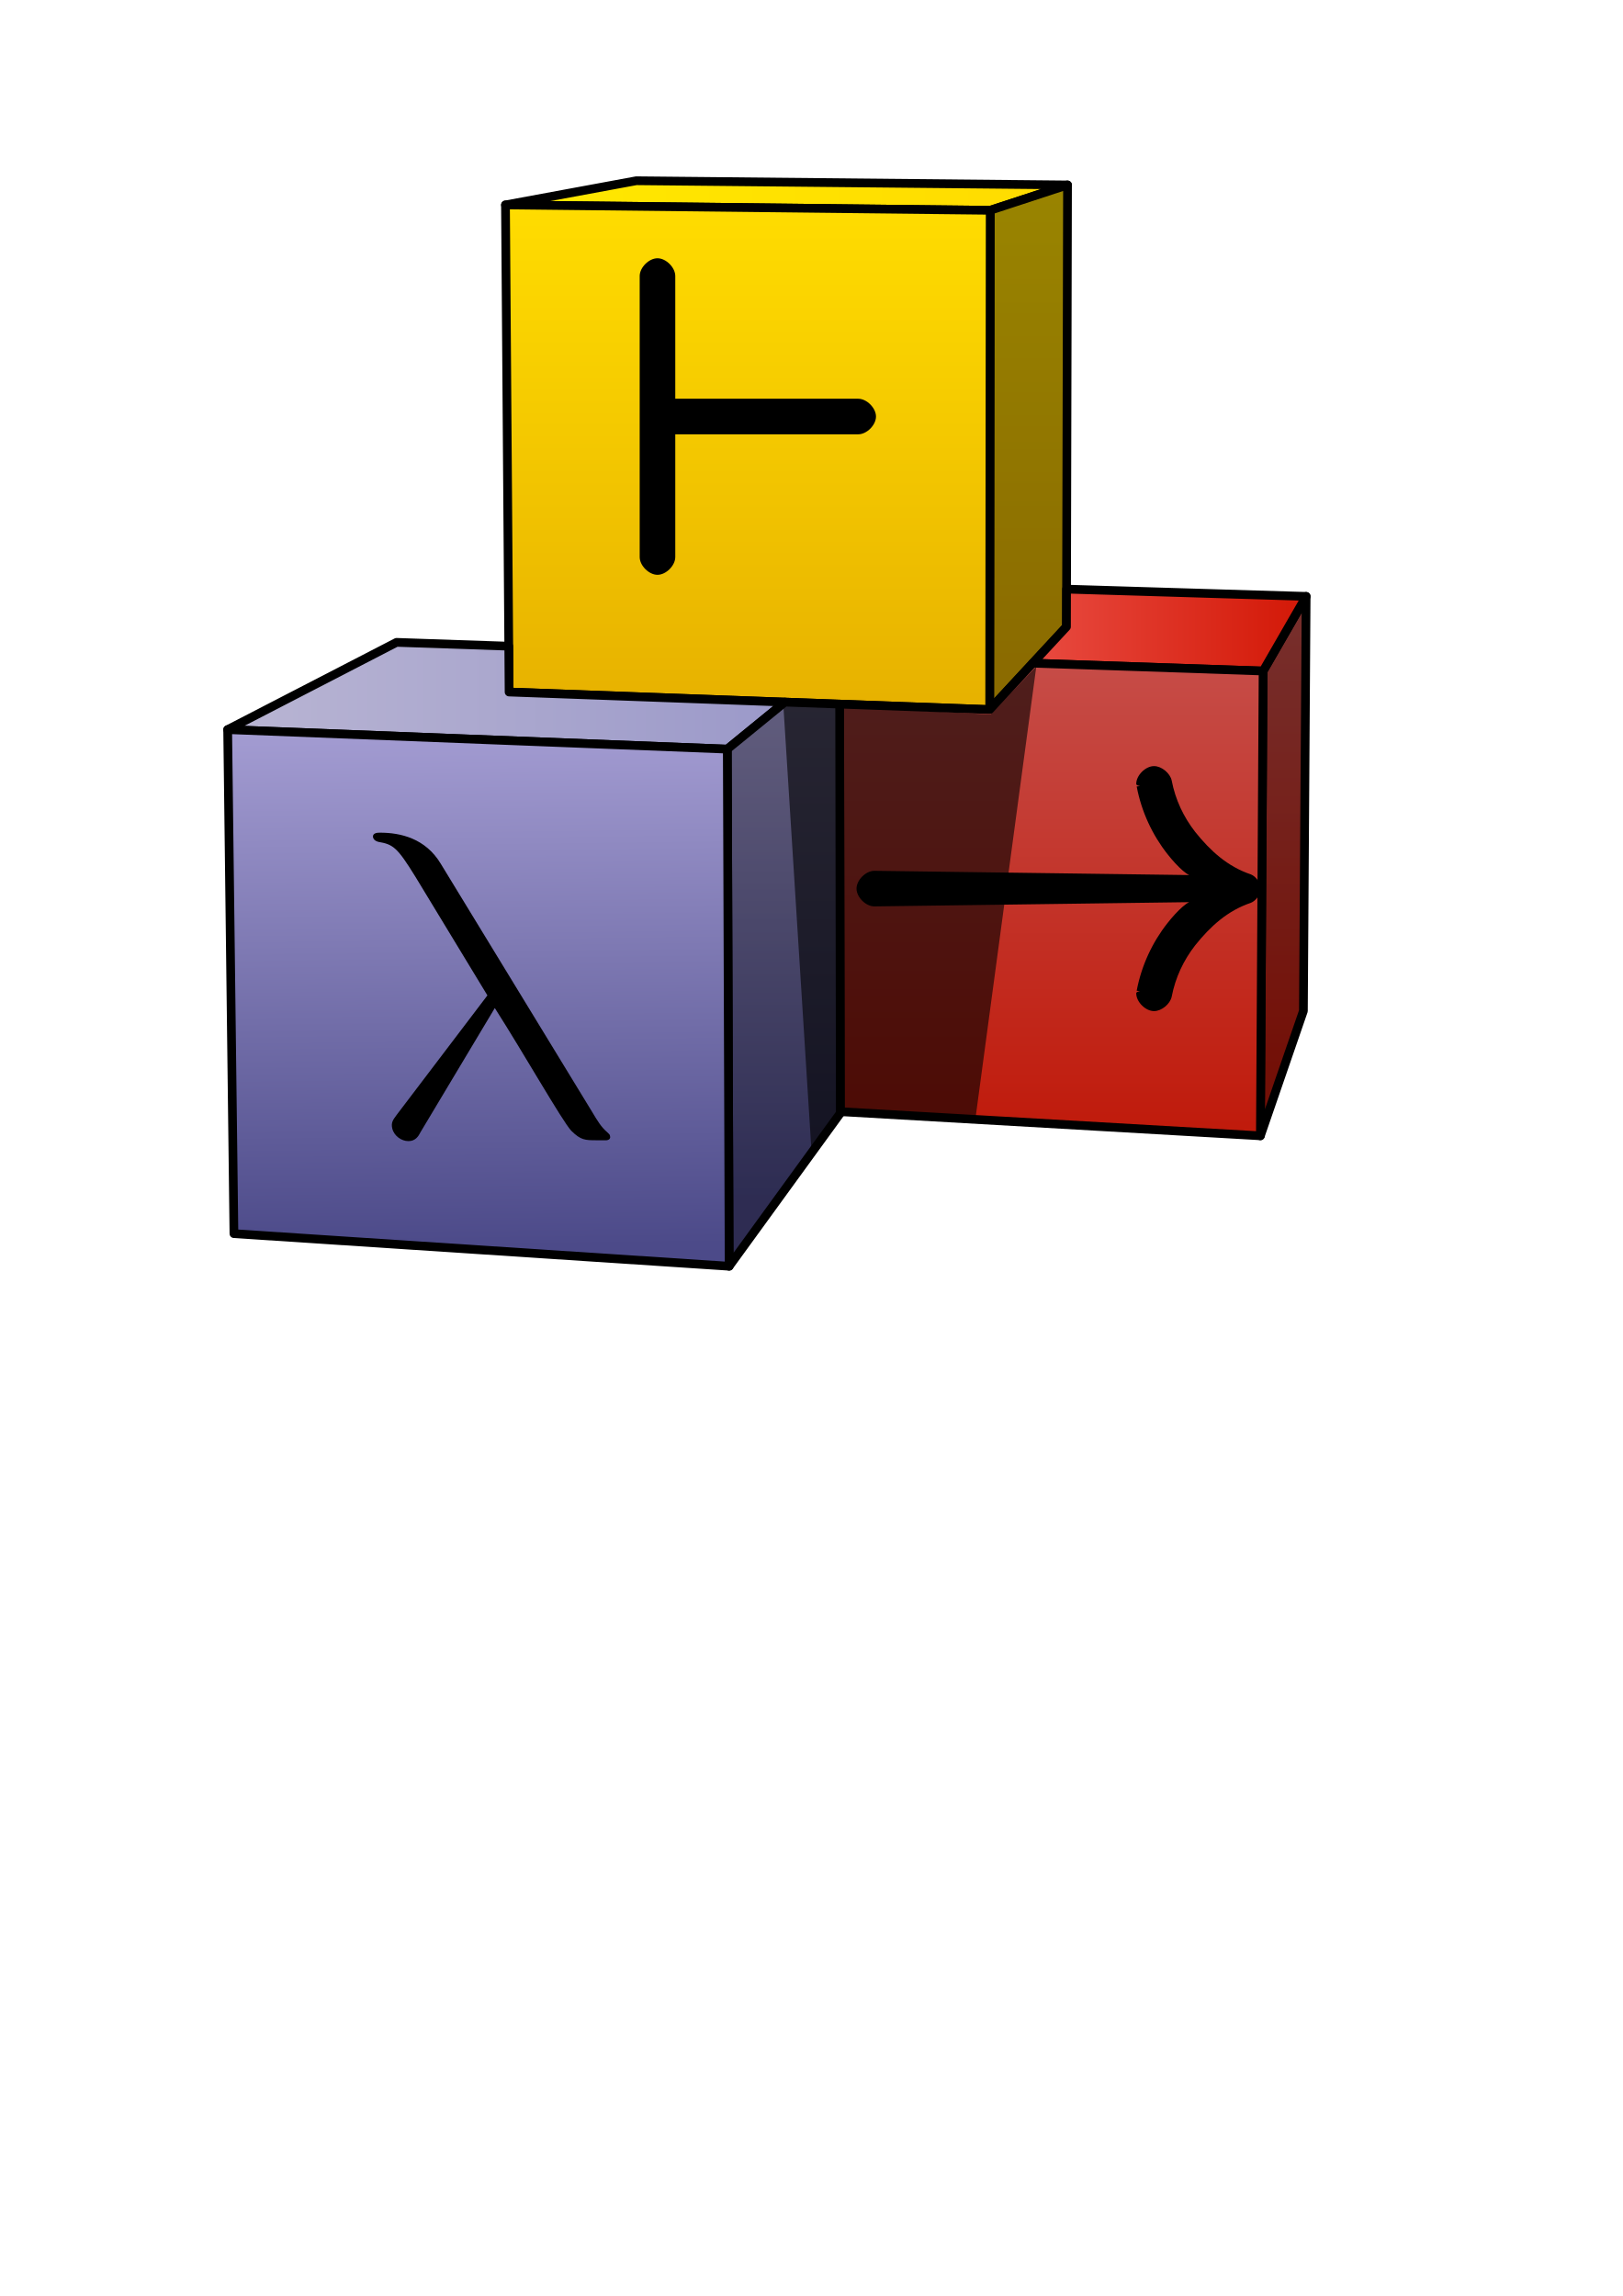
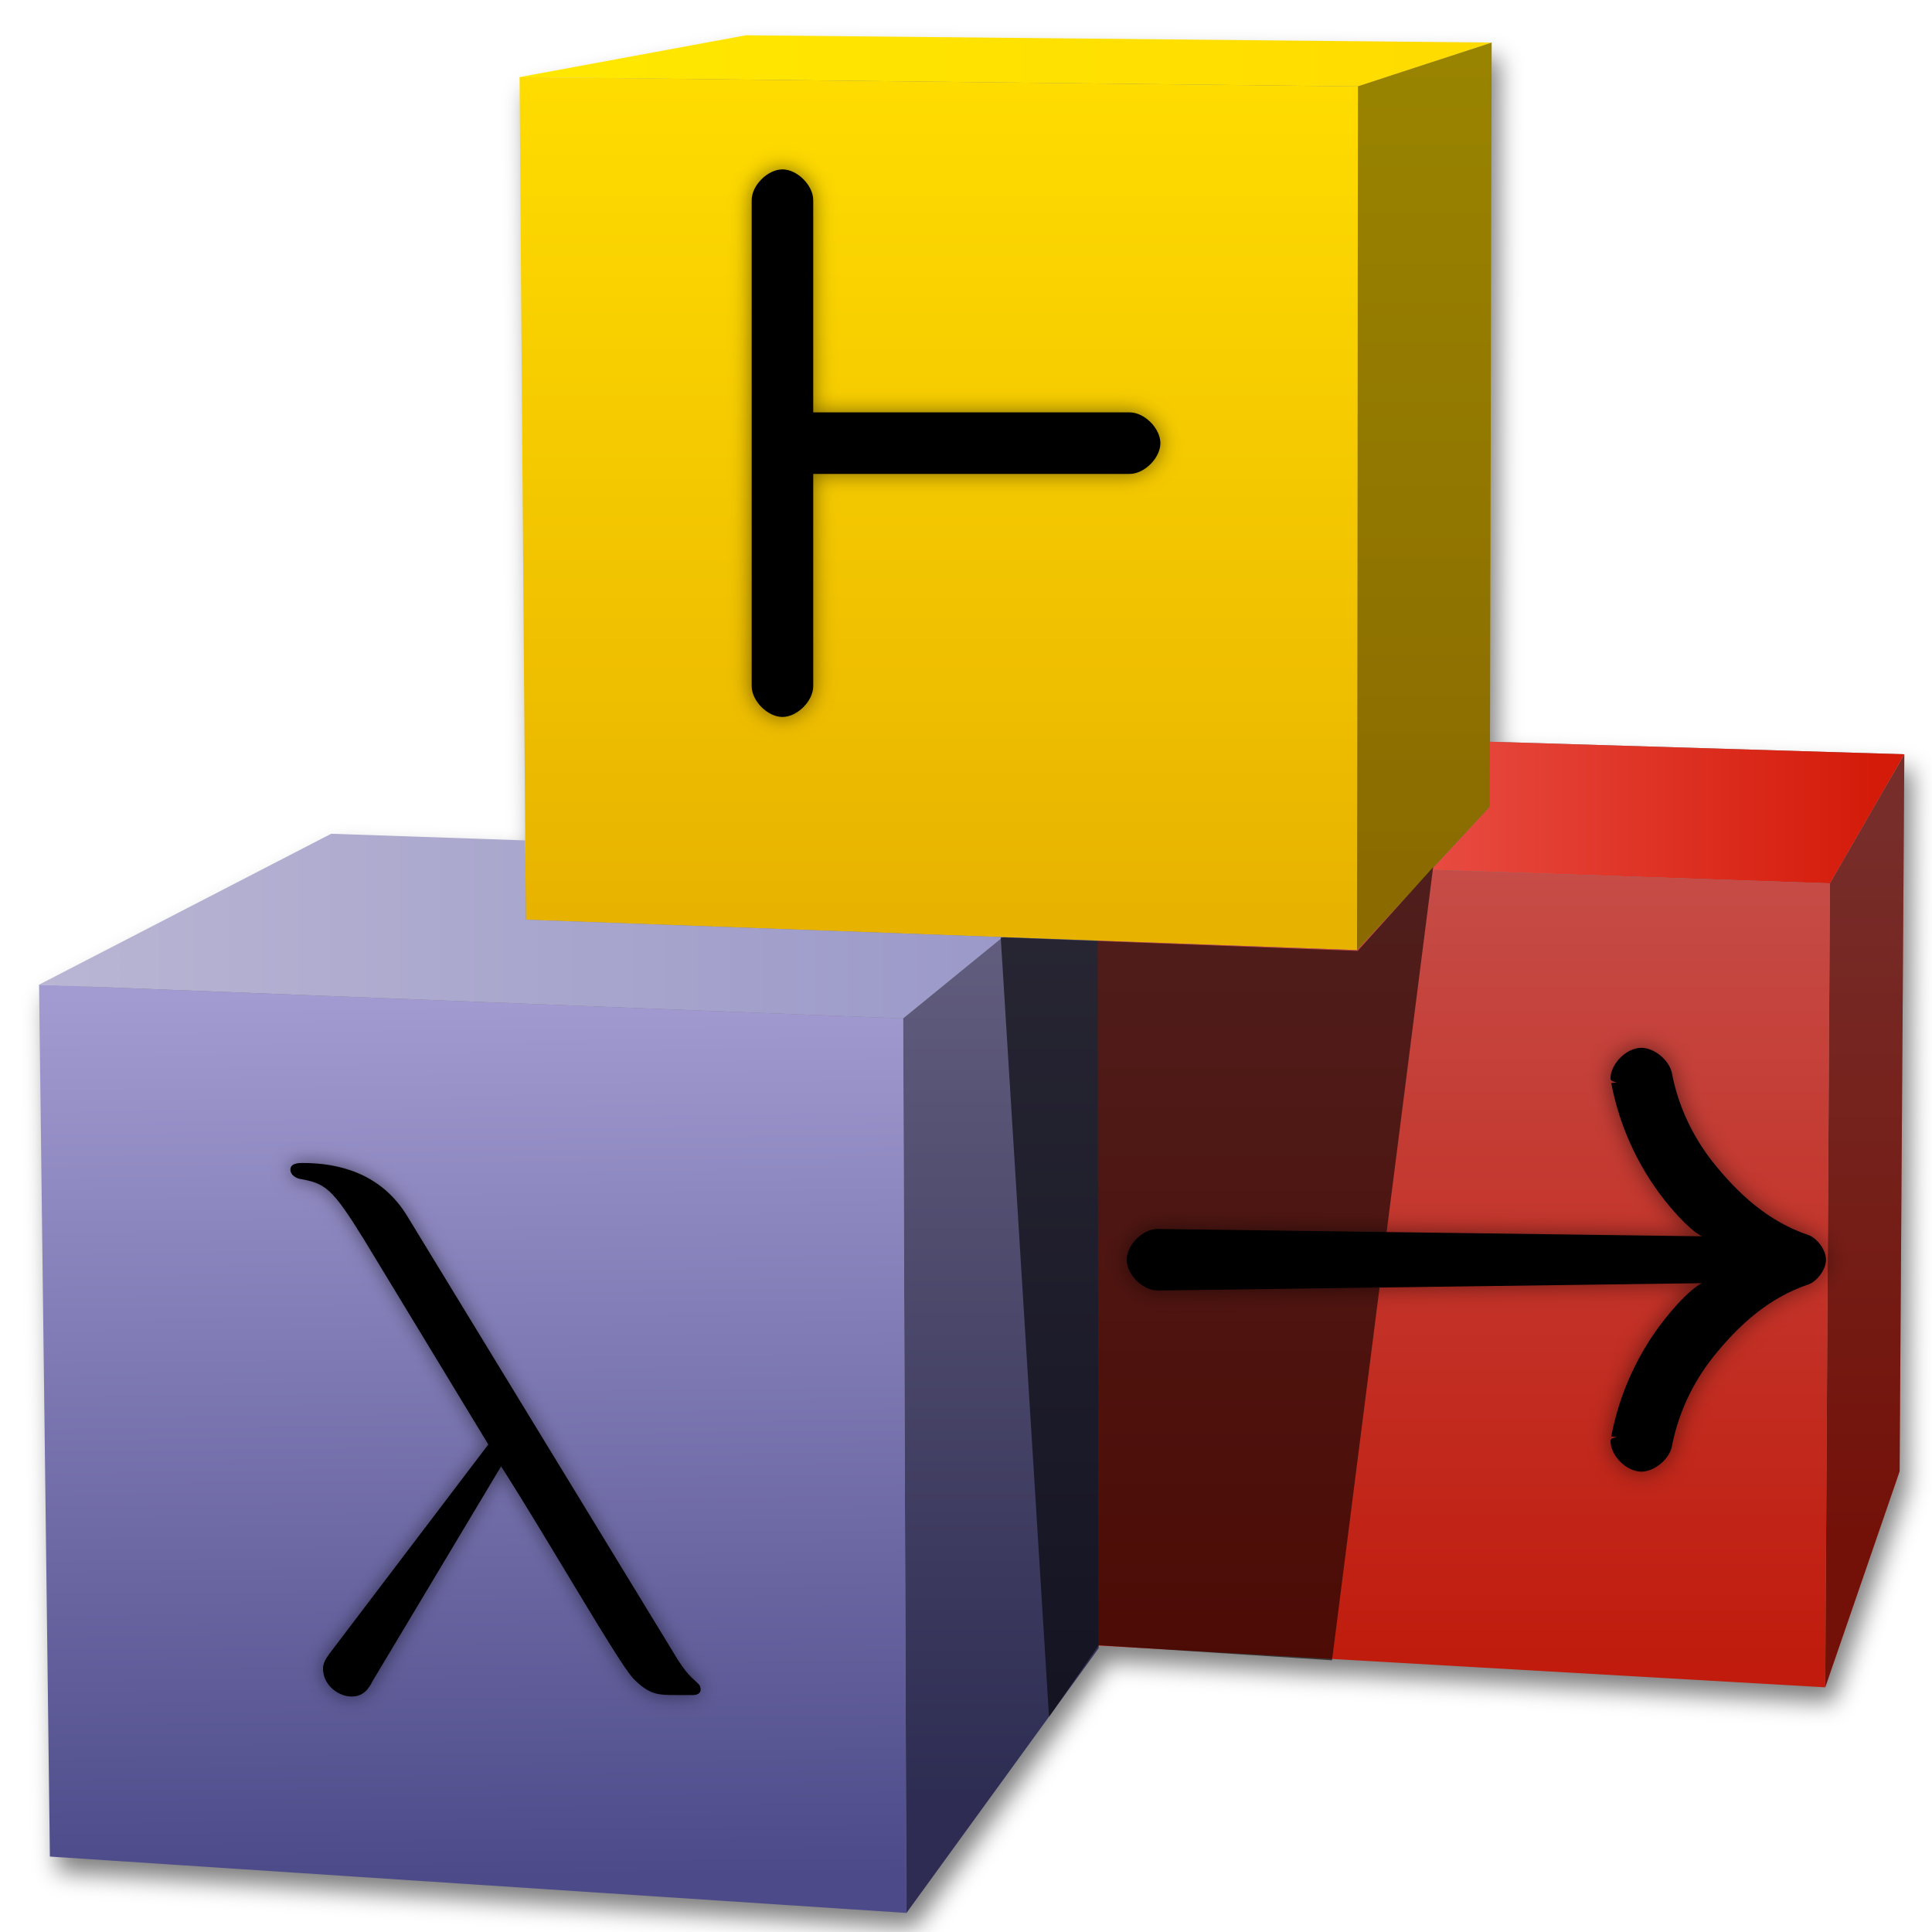
- <svg xmlns="http://www.w3.org/2000/svg" xmlns:xlink="http://www.w3.org/1999/xlink" version="1.1" width="743.75" height="1052.5" id="svg2" xml:space="preserve">
+ <svg xmlns="http://www.w3.org/2000/svg" xmlns:xlink="http://www.w3.org/1999/xlink" version="1.1" width="512" height="512" id="svg2" xml:space="preserve">
  <defs id="defs6">
    <linearGradient id="linearGradient4487">
      <stop style="stop-color:#d41b0a;stop-opacity:1;" offset="0" id="stop4489" />
      <stop style="stop-color:#f56862;stop-opacity:1;" offset="1" id="stop4491" />
    </linearGradient>
    <linearGradient id="linearGradient4461">
      <stop style="stop-color:#ffdc00;stop-opacity:1;" offset="0" id="stop4463" />
      <stop style="stop-color:#ffe700;stop-opacity:1;" offset="1" id="stop4465" />
    </linearGradient>
    <linearGradient id="linearGradient4435">
      <stop style="stop-color:#b9b5d3;stop-opacity:1;" offset="0" id="stop4437" />
      <stop style="stop-color:#9b99c9;stop-opacity:1;" offset="1" id="stop4439" />
    </linearGradient>
    <linearGradient id="linearGradient4409">
      <stop id="stop4411" offset="0" style="stop-color:#c01b0c;stop-opacity:1;" />
      <stop id="stop4413" offset="1" style="stop-color:#c64c47;stop-opacity:1;" />
    </linearGradient>
    <linearGradient id="linearGradient4395">
      <stop id="stop4397" offset="0" style="stop-color:#e7b200;stop-opacity:1;" />
      <stop id="stop4399" offset="1" style="stop-color:#ffdc00;stop-opacity:1;" />
    </linearGradient>
    <linearGradient id="linearGradient4381">
      <stop id="stop4383" offset="0" style="stop-color:#a29bd1;stop-opacity:1;" />
      <stop id="stop4385" offset="1" style="stop-color:#4c4a89;stop-opacity:1;" />
    </linearGradient>
    <clipPath id="clipPath18">
      <path d="m 18,241.708 559,0 0,381.583 -559,0 0,-381.583 z" id="path20" />
    </clipPath>
    <linearGradient xlink:href="#linearGradient4381" id="linearGradient4379" x1="212.352" y1="336.451" x2="215.211" y2="571.451" gradientUnits="userSpaceOnUse" />
    <linearGradient xlink:href="#linearGradient4395" id="linearGradient4393" x1="336.688" y1="320.608" x2="336.688" y2="95.59" gradientUnits="userSpaceOnUse" />
    <linearGradient xlink:href="#linearGradient4409" id="linearGradient4407" x1="484.951" y1="516.172" x2="484.951" y2="304.326" gradientUnits="userSpaceOnUse" />
    <linearGradient xlink:href="#linearGradient4381" id="linearGradient4423" x1="357.357" y1="322.15" x2="357.357" y2="548.931" gradientUnits="userSpaceOnUse" />
    <linearGradient xlink:href="#linearGradient4435" id="linearGradient4433" x1="104.352" y1="318.932" x2="359.764" y2="318.932" gradientUnits="userSpaceOnUse" />
    <linearGradient xlink:href="#linearGradient4395" id="linearGradient4449" x1="472.627" y1="307.032" x2="472.627" y2="89.02" gradientUnits="userSpaceOnUse" />
    <linearGradient xlink:href="#linearGradient4461" id="linearGradient4459" x1="473.355" y1="90.626" x2="255.603" y2="90.626" gradientUnits="userSpaceOnUse" />
    <linearGradient xlink:href="#linearGradient4409" id="linearGradient4475" x1="589.669" y1="488.183" x2="589.669" y2="290.023" gradientUnits="userSpaceOnUse" />
    <linearGradient xlink:href="#linearGradient4487" id="linearGradient4485" x1="590.45" y1="283.829" x2="401.669" y2="283.829" gradientUnits="userSpaceOnUse" />
+     <filter id="filter4783" color-interpolation-filters="sRGB">
+       <feGaussianBlur stdDeviation="2.486" id="feGaussianBlur4785" />
+     </filter>
+     <filter id="filter4791" color-interpolation-filters="sRGB">
+       <feGaussianBlur stdDeviation="2.707" id="feGaussianBlur4793" />
+     </filter>
+     <filter id="filter4799" color-interpolation-filters="sRGB">
+       <feGaussianBlur stdDeviation="2.919" id="feGaussianBlur4801" />
+     </filter>
+     <linearGradient xlink:href="#linearGradient4461" id="linearGradient4897" gradientUnits="userSpaceOnUse" x1="473.355" y1="90.626" x2="255.603" y2="90.626" gradientTransform="translate(-2.4e-4,0)" />
+     <linearGradient xlink:href="#linearGradient4435" id="linearGradient4899" gradientUnits="userSpaceOnUse" x1="104.352" y1="318.932" x2="359.764" y2="318.932" gradientTransform="translate(-1.9e-4,0)" />
+     <linearGradient xlink:href="#linearGradient4395" id="linearGradient4903" gradientUnits="userSpaceOnUse" x1="472.627" y1="307.032" x2="472.627" y2="89.02" />
+     <linearGradient xlink:href="#linearGradient4409" id="linearGradient4905" gradientUnits="userSpaceOnUse" x1="589.669" y1="488.183" x2="589.669" y2="290.023" />
+     <linearGradient xlink:href="#linearGradient4381" id="linearGradient4907" gradientUnits="userSpaceOnUse" x1="357.357" y1="322.15" x2="357.357" y2="548.931" />
+     <linearGradient xlink:href="#linearGradient4395" id="linearGradient4909" gradientUnits="userSpaceOnUse" x1="336.688" y1="320.608" x2="336.688" y2="95.59" />
+     <linearGradient xlink:href="#linearGradient4487" id="linearGradient4911" gradientUnits="userSpaceOnUse" x1="590.45" y1="283.829" x2="401.669" y2="283.829" />
+     <linearGradient xlink:href="#linearGradient4409" id="linearGradient4913" gradientUnits="userSpaceOnUse" x1="484.951" y1="516.172" x2="484.951" y2="304.326" />
+     <linearGradient xlink:href="#linearGradient4381" id="linearGradient4915" gradientUnits="userSpaceOnUse" x1="212.352" y1="336.451" x2="215.211" y2="571.451" />
+     <linearGradient xlink:href="#linearGradient4395" id="linearGradient4946" gradientUnits="userSpaceOnUse" x1="472.627" y1="307.032" x2="472.627" y2="89.02" />
+     <linearGradient xlink:href="#linearGradient4409" id="linearGradient4948" gradientUnits="userSpaceOnUse" x1="589.669" y1="488.183" x2="589.669" y2="290.023" />
+     <linearGradient xlink:href="#linearGradient4381" id="linearGradient4950" gradientUnits="userSpaceOnUse" x1="357.357" y1="322.15" x2="357.357" y2="548.931" />
+     <linearGradient xlink:href="#linearGradient4461" id="linearGradient4952" gradientUnits="userSpaceOnUse" gradientTransform="translate(-2.4e-4,0)" x1="473.355" y1="90.626" x2="255.603" y2="90.626" />
+     <linearGradient xlink:href="#linearGradient4395" id="linearGradient4954" gradientUnits="userSpaceOnUse" x1="336.688" y1="320.608" x2="336.688" y2="95.59" />
+     <linearGradient xlink:href="#linearGradient4435" id="linearGradient4956" gradientUnits="userSpaceOnUse" gradientTransform="translate(-1.9e-4,0)" x1="104.352" y1="318.932" x2="359.764" y2="318.932" />
+     <linearGradient xlink:href="#linearGradient4487" id="linearGradient4958" gradientUnits="userSpaceOnUse" x1="590.45" y1="283.829" x2="401.669" y2="283.829" />
+     <linearGradient xlink:href="#linearGradient4409" id="linearGradient4960" gradientUnits="userSpaceOnUse" x1="484.951" y1="516.172" x2="484.951" y2="304.326" />
+     <linearGradient xlink:href="#linearGradient4381" id="linearGradient4962" gradientUnits="userSpaceOnUse" x1="212.352" y1="336.451" x2="215.211" y2="571.451" />
+     <filter id="filter5179" style="color-interpolation-filters:sRGB;">
+       <feFlood id="feFlood5181" flood-opacity="0.5" flood-color="rgb(0,0,0)" result="flood" />
+       <feComposite id="feComposite5183" in2="SourceGraphic" in="flood" operator="in" result="composite1" />
+       <feGaussianBlur id="feGaussianBlur5185" in="composite" stdDeviation="3" result="blur" />
+       <feOffset id="feOffset5187" dx="2" dy="4" result="offset" />
+       <feComposite id="feComposite5189" in2="offset" in="SourceGraphic" operator="over" result="composite2" />
+     </filter>
  </defs>
-   <g id="g12" transform="matrix(2.841739,0,0,-2.841739,-418.5943,1339.185)" />
-   <path style="fill:#868686;fill-opacity:1;fill-rule:nonzero;stroke:none" id="path22" d="m 291.654,82.852 197.646,1.93 -35.437,11.616 -222.175,-2.465 59.966,-11.081 z" />
-   <path d="m 291.654,82.852 197.646,1.93 -35.437,11.616 -222.175,-2.465 59.966,-11.081 z" id="path4451" style="fill:url(#linearGradient4459);fill-opacity:1;fill-rule:nonzero;stroke:#000000;stroke-opacity:1;stroke-width:4;stroke-miterlimit:4;stroke-dasharray:none;stroke-linejoin:round;stroke-linecap:round" />
-   <path d="m 453.864,96.399 35.437,-11.616 -0.441,185.279 -0.041,17.247 -15.464,16.686 -19.727,21.287 0.236,-228.883 z" id="path4441" style="fill:url(#linearGradient4449);fill-opacity:1;fill-rule:nonzero;stroke:none" />
-   <path style="fill:#000000;fill-opacity:0.4;fill-rule:nonzero;stroke:#000000;stroke-opacity:1;stroke-width:4;stroke-miterlimit:4;stroke-dasharray:none;stroke-linejoin:round;stroke-linecap:round" id="path24" d="m 453.864,96.399 35.437,-11.616 -0.441,185.279 -0.041,17.247 -15.464,16.686 -19.727,21.287 0.236,-228.883 z" />
-   <path style="fill:url(#linearGradient4393);fill-opacity:1;fill-rule:nonzero;stroke:#000000;stroke-opacity:1;stroke-width:4;stroke-miterlimit:4;stroke-dasharray:none;stroke-linejoin:round" id="path26" d="m 233.194,296.215 -1.506,-202.282 222.175,2.465 -0.236,228.883 -68.769,-2.514 -25.094,-0.918 -126.414,-4.622 -0.156,-21.014 z" />
-   <path style="fill:#868686;fill-opacity:1;fill-rule:nonzero;stroke:none" id="path28" d="m 233.351,317.229 126.414,4.622 -26.407,21.555 -229.005,-8.954 77.407,-39.993 51.435,1.757 0.156,21.014 z" />
-   <path d="m 233.351,317.229 126.414,4.622 -26.407,21.555 -229.005,-8.954 77.407,-39.993 51.435,1.757 0.156,21.014 z" id="path4425" style="fill:url(#linearGradient4433);fill-opacity:1;fill-rule:nonzero;stroke:#000000;stroke-opacity:1;stroke-width:4;stroke-miterlimit:4;stroke-dasharray:none;stroke-linejoin:round;stroke-linecap:round" />
-   <path d="m 598.669,273.388 -1.255,190.042 -19.71,57.228 1.247,-213.06 19.717,-34.21 z" id="path4467" style="fill:url(#linearGradient4475);fill-opacity:1;fill-rule:nonzero;stroke:none" />
-   <path style="fill:#000000;fill-opacity:0.4;fill-rule:nonzero;stroke:#000000;stroke-opacity:1;stroke-width:4;stroke-miterlimit:4;stroke-dasharray:none;stroke-linejoin:round;stroke-linecap:round" id="path30" d="m 598.669,273.388 -1.255,190.042 -19.71,57.228 1.247,-213.06 19.717,-34.21 z" />
-   <path style="fill:#868686;fill-opacity:1;fill-rule:nonzero;stroke:none" id="path32" d="m 598.669,273.388 -19.717,34.21 -105.597,-3.603 15.464,-16.686 0.041,-17.247 109.81,3.327 z" />
-   <path d="m 598.669,273.388 -19.717,34.21 -105.597,-3.603 15.464,-16.686 0.041,-17.247 109.81,3.327 z" id="path4477" style="fill:url(#linearGradient4485);fill-opacity:1;fill-rule:nonzero;stroke:#000000;stroke-opacity:1;stroke-width:4;stroke-miterlimit:4;stroke-dasharray:none;stroke-linejoin:round;stroke-linecap:round" />
-   <path style="fill:url(#linearGradient4407);fill-opacity:1;fill-rule:nonzero;stroke:#000000;stroke-opacity:1;stroke-width:4;stroke-miterlimit:4;stroke-dasharray:none;stroke-linejoin:round" id="path34" d="m 473.354,303.995 105.597,3.603 -1.247,213.06 -192.544,-11.071 -0.302,-186.818 68.769,2.514 19.727,-21.287 z" />
-   <path d="m 385.16,509.586 0.001,0.704 -50.95,70.159 -0.854,-237.044 26.407,-21.555 25.094,0.918 0.302,186.818 z" id="path4415" style="fill:url(#linearGradient4423);fill-opacity:1;fill-rule:nonzero;stroke:none" />
-   <path style="fill:#000000;fill-opacity:0.4;fill-rule:nonzero;stroke:#000000;stroke-opacity:1;stroke-width:4;stroke-miterlimit:4;stroke-dasharray:none;stroke-linecap:round;stroke-linejoin:round" id="path36" d="m 385.16,509.586 0.001,0.704 -50.95,70.159 -0.854,-237.044 26.407,-21.555 25.094,0.918 0.302,186.818 z" />
-   <path style="fill:url(#linearGradient4379);fill-opacity:1;fill-rule:nonzero;stroke:#000000;stroke-opacity:1;stroke-width:4;stroke-miterlimit:4;stroke-dasharray:none;stroke-linejoin:round" id="path38" d="m 107.222,565.509 -2.869,-231.058 229.005,8.954 0.854,237.044 -226.989,-14.94 z" />
-   <g id="g48" transform="matrix(2.841739,0,0,-2.841739,-367.443,652.3123)">
-     <path style="fill:none;stroke:#000000;stroke-width:1;stroke-linecap:butt;stroke-linejoin:miter;stroke-miterlimit:10;stroke-opacity:1;stroke-dasharray:none" id="path50" d="m 246.61,108.703 9.293,7.585" />
-   </g>
-   <g id="layer1">
-     <path style="fill:#000000;stroke:none;stroke-width:1px;stroke-linecap:butt;stroke-linejoin:miter;stroke-opacity:1;fill-opacity:0.6" d="m 359,322.5 13,206 13,-19 62,4 28,-208 -21,22 z" id="path4513" />
-     <text xml:space="preserve" style="font-size:100px;font-style:normal;font-variant:normal;font-weight:normal;font-stretch:normal;line-height:125%;letter-spacing:0px;word-spacing:0px;fill:#000000;fill-opacity:1;stroke:none;font-family:IsabelleText;-inkscape-font-specification:IsabelleText" x="282" y="263.5" id="text4545">
-       <tspan id="tspan4547" x="282" y="263.5" style="font-size:200px;font-style:normal;font-variant:normal;font-weight:bold;font-stretch:normal;font-family:Cambria Math;-inkscape-font-specification:Cambria Math Bold" rotate="1 0">⊢</tspan>
-     </text>
-     <text xml:space="preserve" style="font-size:100px;font-style:normal;font-variant:normal;font-weight:normal;font-stretch:normal;line-height:125%;letter-spacing:0px;word-spacing:0px;fill:#000000;fill-opacity:1;stroke:none;font-family:IsabelleText;-inkscape-font-specification:IsabelleText" x="381" y="461.5" id="text4603">
-       <tspan id="tspan4605" x="381" y="461.5" style="font-size:200px;font-style:normal;font-variant:normal;font-weight:bold;font-stretch:normal;font-family:Cambria Math;-inkscape-font-specification:Cambria Math Bold" rotate="2 0">→</tspan>
-     </text>
-     <text xml:space="preserve" style="font-size:200px;font-style:normal;font-variant:normal;font-weight:normal;font-stretch:normal;line-height:125%;letter-spacing:0px;word-spacing:0px;fill:#000000;fill-opacity:1;stroke:none;font-family:IsabelleText;-inkscape-font-specification:IsabelleText" x="167" y="520.5" id="text4620">
-       <tspan id="tspan4622" x="167" y="520.5" style="font-style:normal;font-variant:normal;font-weight:normal;font-stretch:normal;font-family:Cambria Math;-inkscape-font-specification:Cambria Math" rotate="2 0">λ</tspan>
-     </text>
+   <g id="g12" transform="matrix(2.841739,0,0,-2.841739,-418.5943,798.6848)" />
+   <g id="layer1" transform="translate(0,-540.5)">
+     <g id="g4820" style="stroke-width:0.5;stroke-miterlimit:4;stroke-dasharray:none">
+       <g id="g4917" transform="translate(-94,467)" style="filter:url(#filter5179)">
+         <path d="m 453.864,96.399 35.437,-11.616 -0.441,185.279 -0.041,17.247 -15.464,16.686 -19.727,21.287 0.236,-228.883 z" id="path4441" style="fill:url(#linearGradient4946);fill-opacity:1;fill-rule:nonzero;stroke:none" />
+         <path d="m 598.669,273.388 -1.255,190.042 -19.71,57.228 1.247,-213.06 19.717,-34.21 z" id="path4467" style="fill:url(#linearGradient4948);fill-opacity:1;fill-rule:nonzero;stroke:none" />
+         <path style="fill:#868686;fill-opacity:1;fill-rule:nonzero;stroke:none" id="path32" d="m 598.669,273.388 -19.717,34.21 -105.597,-3.603 15.464,-16.686 0.041,-17.247 109.81,3.327 z" />
+         <path d="m 385.16,509.586 10e-4,0.704 -50.95,70.159 -0.854,-237.044 26.407,-21.555 25.094,0.918 0.302,186.818 z" id="path4415" style="fill:url(#linearGradient4950);fill-opacity:1;fill-rule:nonzero;stroke:none" />
+         <g style="stroke:#000000;stroke-width:0;stroke-miterlimit:4;stroke-opacity:0.4;stroke-dasharray:none" id="g4852">
+           <path style="fill:url(#linearGradient4952);fill-opacity:1;fill-rule:nonzero;stroke:#000000;stroke-width:0;stroke-linecap:round;stroke-linejoin:round;stroke-miterlimit:4;stroke-opacity:0.4;stroke-dasharray:none" id="path4451" d="M 291.654,82.852 489.3,84.782 453.863,96.399 231.688,93.933 291.654,82.852 z" />
+           <path d="m 453.864,96.399 35.437,-11.616 -0.441,185.279 -0.041,17.247 -15.464,16.686 -19.727,21.287 0.236,-228.883 z" id="path24" style="fill:#000000;fill-opacity:0.4;fill-rule:nonzero;stroke:#000000;stroke-width:0;stroke-linecap:round;stroke-linejoin:round;stroke-miterlimit:4;stroke-opacity:0.4;stroke-dasharray:none" />
+           <path d="m 233.194,296.215 -1.506,-202.282 222.175,2.465 -0.236,228.883 -68.769,-2.514 -25.094,-0.918 -126.414,-4.622 -0.156,-21.014 z" id="path26" style="fill:url(#linearGradient4954);fill-opacity:1;fill-rule:nonzero;stroke:#000000;stroke-width:0;stroke-linejoin:round;stroke-miterlimit:4;stroke-opacity:0.4;stroke-dasharray:none" />
+           <path style="fill:url(#linearGradient4956);fill-opacity:1;fill-rule:nonzero;stroke:#000000;stroke-width:0;stroke-linecap:round;stroke-linejoin:round;stroke-miterlimit:4;stroke-opacity:0.4;stroke-dasharray:none" id="path4425" d="m 233.35,317.229 126.414,4.622 -26.407,21.555 -229.005,-8.954 77.407,-39.993 51.435,1.757 0.156,21.014 z" />
+           <path d="m 598.669,273.388 -1.255,190.042 -19.71,57.228 1.247,-213.06 19.717,-34.21 z" id="path30" style="fill:#000000;fill-opacity:0.4;fill-rule:nonzero;stroke:#000000;stroke-width:0;stroke-linecap:round;stroke-linejoin:round;stroke-miterlimit:4;stroke-opacity:0.4;stroke-dasharray:none" />
+           <path style="fill:url(#linearGradient4958);fill-opacity:1;fill-rule:nonzero;stroke:#000000;stroke-width:0;stroke-linecap:round;stroke-linejoin:round;stroke-miterlimit:4;stroke-opacity:0.4;stroke-dasharray:none" id="path4477" d="m 598.669,273.388 -19.717,34.21 -105.597,-3.603 15.464,-16.686 0.041,-17.247 109.81,3.327 z" />
+           <path d="m 473.354,303.995 105.597,3.603 -1.247,213.06 -192.544,-11.071 -0.302,-186.818 68.769,2.514 19.727,-21.287 z" id="path34" style="fill:url(#linearGradient4960);fill-opacity:1;fill-rule:nonzero;stroke:#000000;stroke-width:0;stroke-linejoin:round;stroke-miterlimit:4;stroke-opacity:0.4;stroke-dasharray:none" />
+           <path d="m 385.16,509.586 10e-4,0.704 -50.95,70.159 -0.854,-237.044 26.407,-21.555 25.094,0.918 0.302,186.818 z" id="path36" style="fill:#000000;fill-opacity:0.4;fill-rule:nonzero;stroke:#000000;stroke-width:0;stroke-linecap:round;stroke-linejoin:round;stroke-miterlimit:4;stroke-opacity:0.4;stroke-dasharray:none" />
+           <path d="m 107.222,565.509 -2.869,-231.058 229.005,8.954 0.854,237.044 -226.989,-14.94 z" id="path38" style="fill:url(#linearGradient4962);fill-opacity:1;fill-rule:nonzero;stroke:#000000;stroke-width:0;stroke-linejoin:round;stroke-miterlimit:4;stroke-opacity:0.4;stroke-dasharray:none" />
+         </g>
+         <path style="fill:#000000;fill-opacity:0.6;stroke:none" d="m 359.2,321.9 12.8,206.6 13.2,-19 61.8,4 26.8,-210.2 -20,22.2 z" id="path4513" />
+         <text xml:space="preserve" style="font-size:100px;font-style:normal;font-variant:normal;font-weight:normal;font-stretch:normal;line-height:125%;letter-spacing:0px;word-spacing:0px;fill:#000000;fill-opacity:1;stroke:none;font-family:IsabelleText;-inkscape-font-specification:IsabelleText" x="282" y="263.5" id="text4545">
+           <tspan id="tspan4547" x="282" y="263.5" style="font-size:200px;font-style:normal;font-variant:normal;font-weight:bold;font-stretch:normal;font-family:Cambria Math;-inkscape-font-specification:Cambria Math Bold" rotate="1 0">⊢</tspan>
+         </text>
+         <text xml:space="preserve" style="font-size:100px;font-style:normal;font-variant:normal;font-weight:normal;font-stretch:normal;line-height:125%;letter-spacing:0px;word-spacing:0px;fill:#000000;fill-opacity:1;stroke:none;font-family:IsabelleText;-inkscape-font-specification:IsabelleText" x="381" y="461.5" id="text4603">
+           <tspan id="tspan4605" x="381" y="461.5" style="font-size:200px;font-style:normal;font-variant:normal;font-weight:bold;font-stretch:normal;font-family:Cambria Math;-inkscape-font-specification:Cambria Math Bold" rotate="2 0">→</tspan>
+         </text>
+         <text xml:space="preserve" style="font-size:200px;font-style:normal;font-variant:normal;font-weight:normal;font-stretch:normal;line-height:125%;letter-spacing:0px;word-spacing:0px;fill:#000000;fill-opacity:1;stroke:none;font-family:IsabelleText;-inkscape-font-specification:IsabelleText" x="167" y="520.5" id="text4620">
+           <tspan id="tspan4622" x="167" y="520.5" style="font-style:normal;font-variant:normal;font-weight:normal;font-stretch:normal;font-family:Cambria Math;-inkscape-font-specification:Cambria Math" rotate="2 0">λ</tspan>
+         </text>
+         <text id="text4771" y="520.5" x="167" style="font-size:200px;font-style:normal;font-variant:normal;font-weight:normal;font-stretch:normal;line-height:125%;letter-spacing:0px;word-spacing:0px;opacity:0.5;fill:#000000;fill-opacity:1;stroke:none;filter:url(#filter4783);font-family:IsabelleText;-inkscape-font-specification:IsabelleText" xml:space="preserve">
+           <tspan rotate="2 0" style="font-style:normal;font-variant:normal;font-weight:normal;font-stretch:normal;font-family:Cambria Math;-inkscape-font-specification:Cambria Math" y="520.5" x="167" id="tspan4773">λ</tspan>
+         </text>
+         <text id="text4787" y="263.5" x="282" style="font-size:100px;font-style:normal;font-variant:normal;font-weight:normal;font-stretch:normal;line-height:125%;letter-spacing:0px;word-spacing:0px;opacity:0.5;fill:#000000;fill-opacity:1;stroke:none;filter:url(#filter4791);font-family:IsabelleText;-inkscape-font-specification:IsabelleText" xml:space="preserve">
+           <tspan rotate="1 0" style="font-size:200px;font-style:normal;font-variant:normal;font-weight:bold;font-stretch:normal;font-family:Cambria Math;-inkscape-font-specification:Cambria Math Bold" y="263.5" x="282" id="tspan4789">⊢</tspan>
+         </text>
+         <text id="text4795" y="461.5" x="381" style="font-size:100px;font-style:normal;font-variant:normal;font-weight:normal;font-stretch:normal;line-height:125%;letter-spacing:0px;word-spacing:0px;opacity:0.5;fill:#000000;fill-opacity:1;stroke:none;filter:url(#filter4799);font-family:IsabelleText;-inkscape-font-specification:IsabelleText" xml:space="preserve">
+           <tspan rotate="2 0" style="font-size:200px;font-style:normal;font-variant:normal;font-weight:bold;font-stretch:normal;font-family:Cambria Math;-inkscape-font-specification:Cambria Math Bold" y="461.5" x="381" id="tspan4797">→</tspan>
+         </text>
+       </g>
+     </g>
  </g>
</svg>
